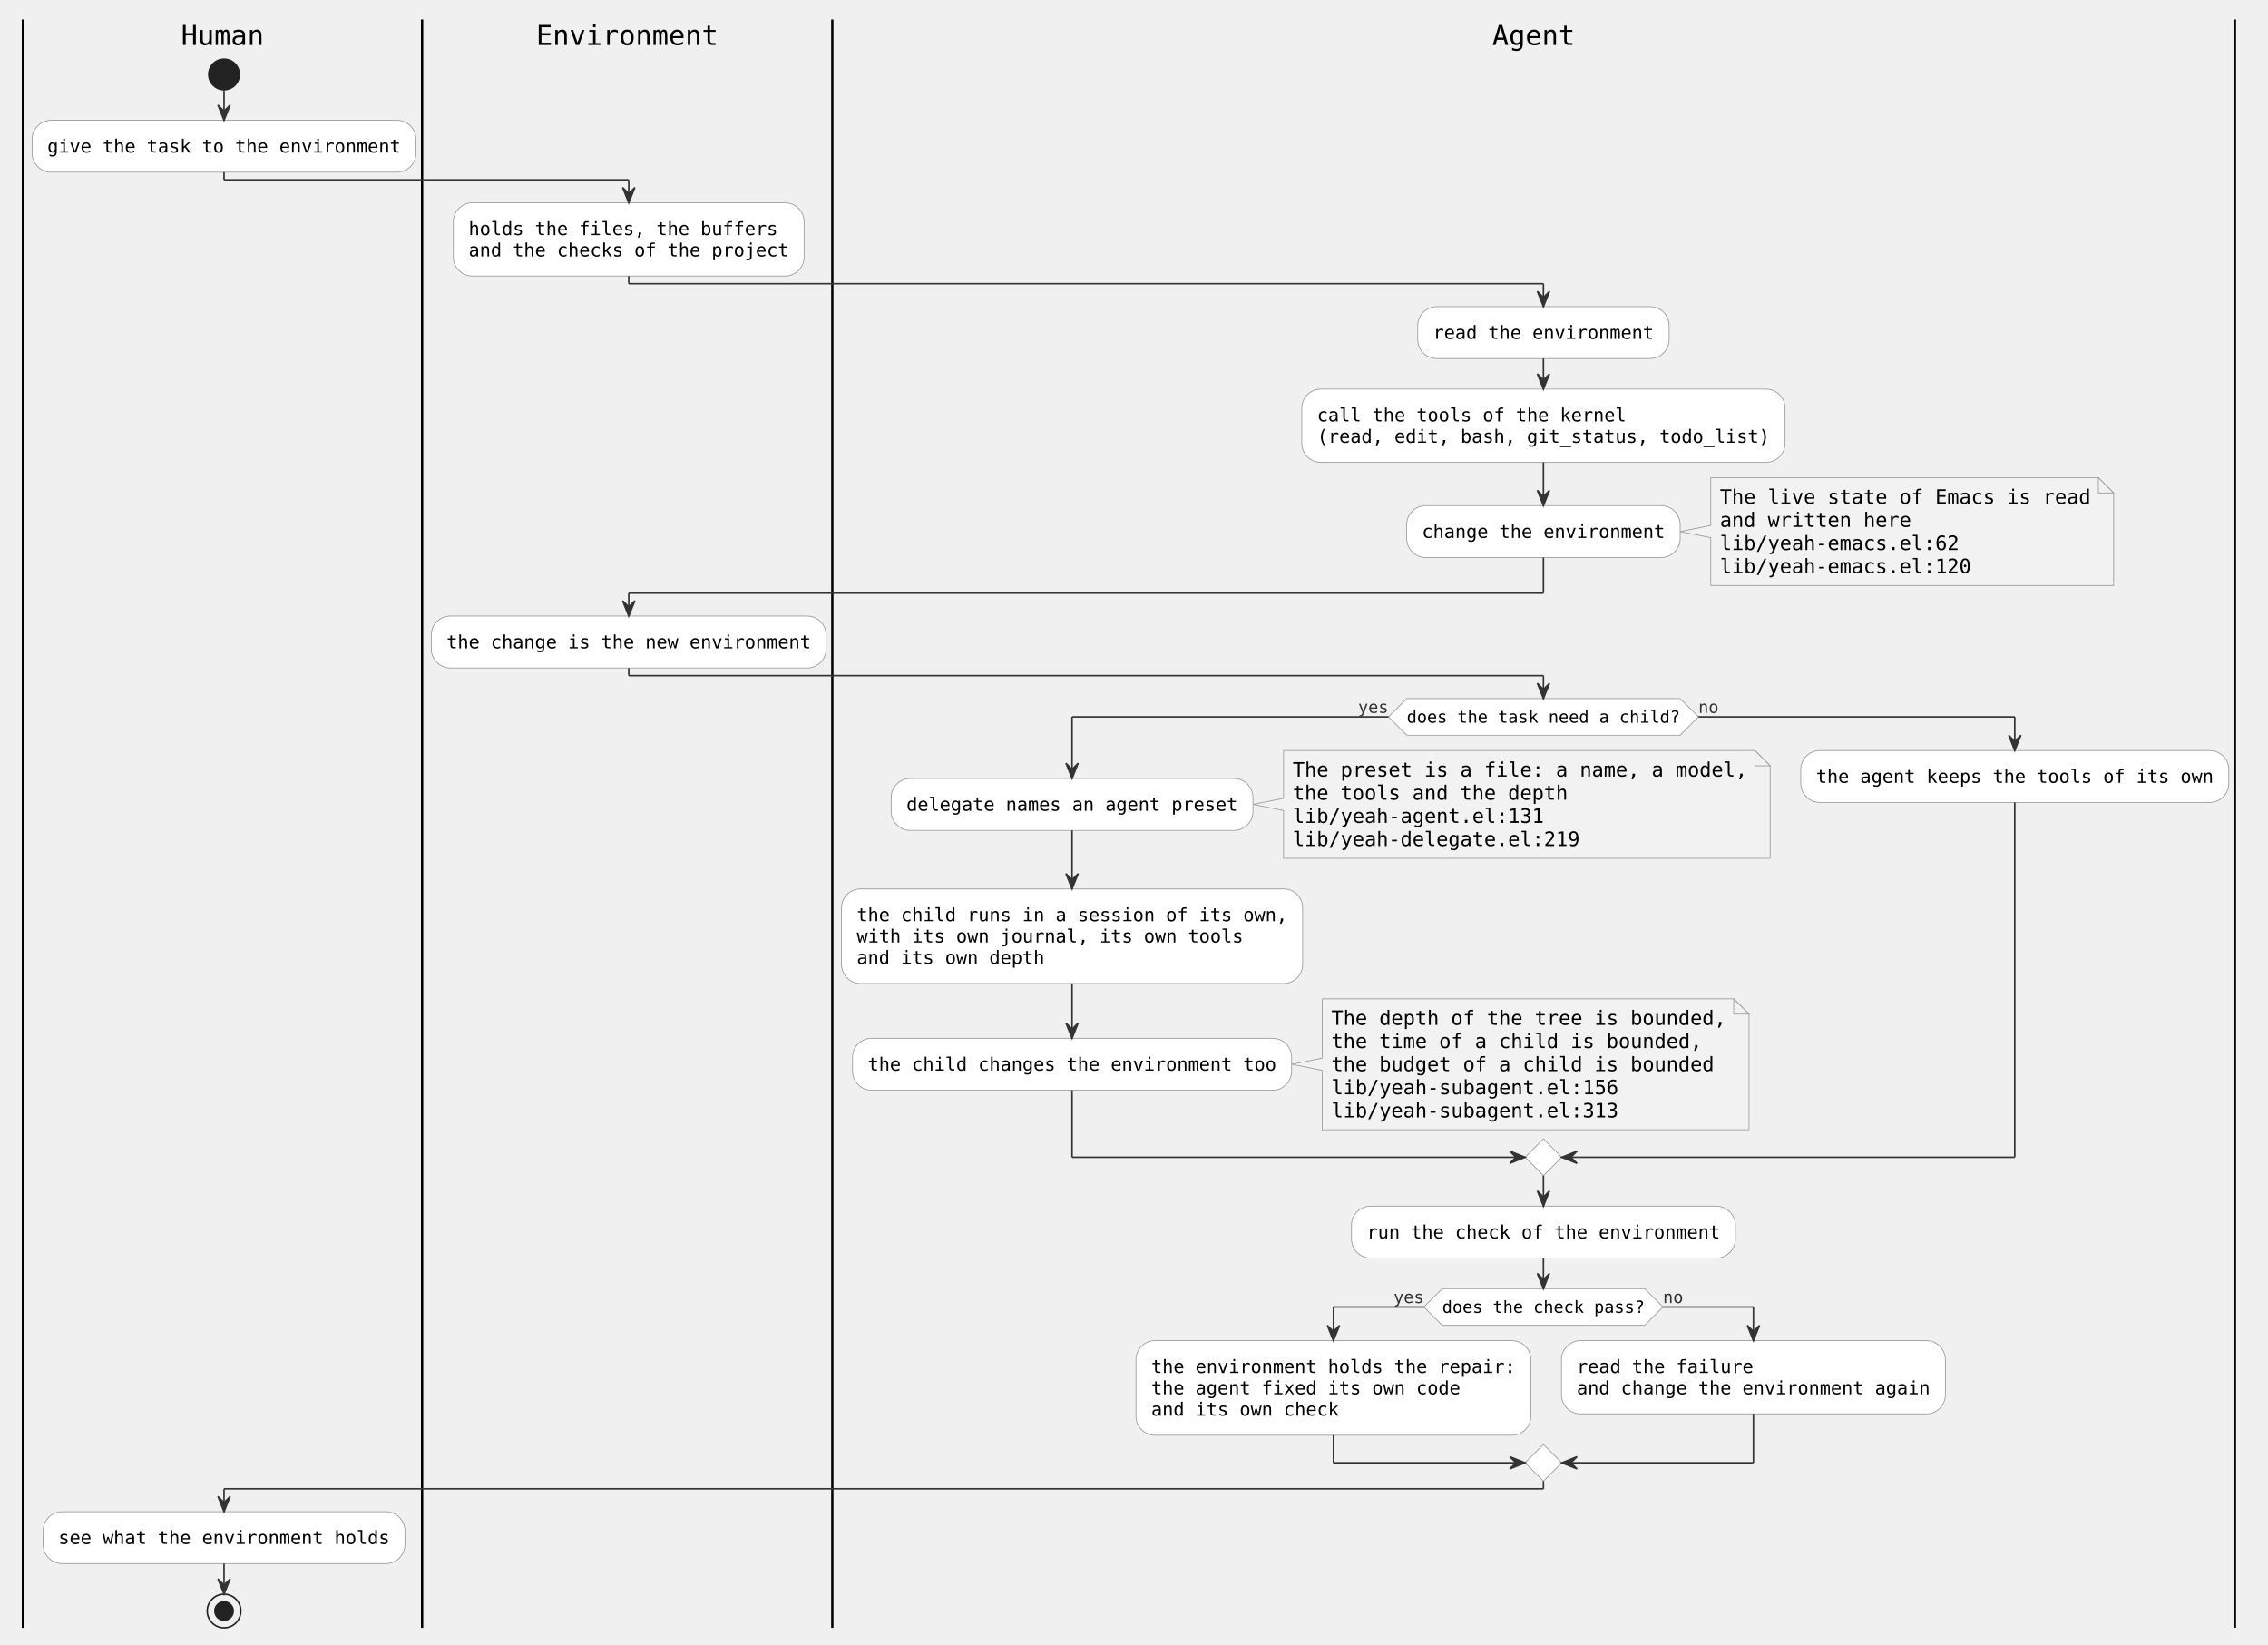
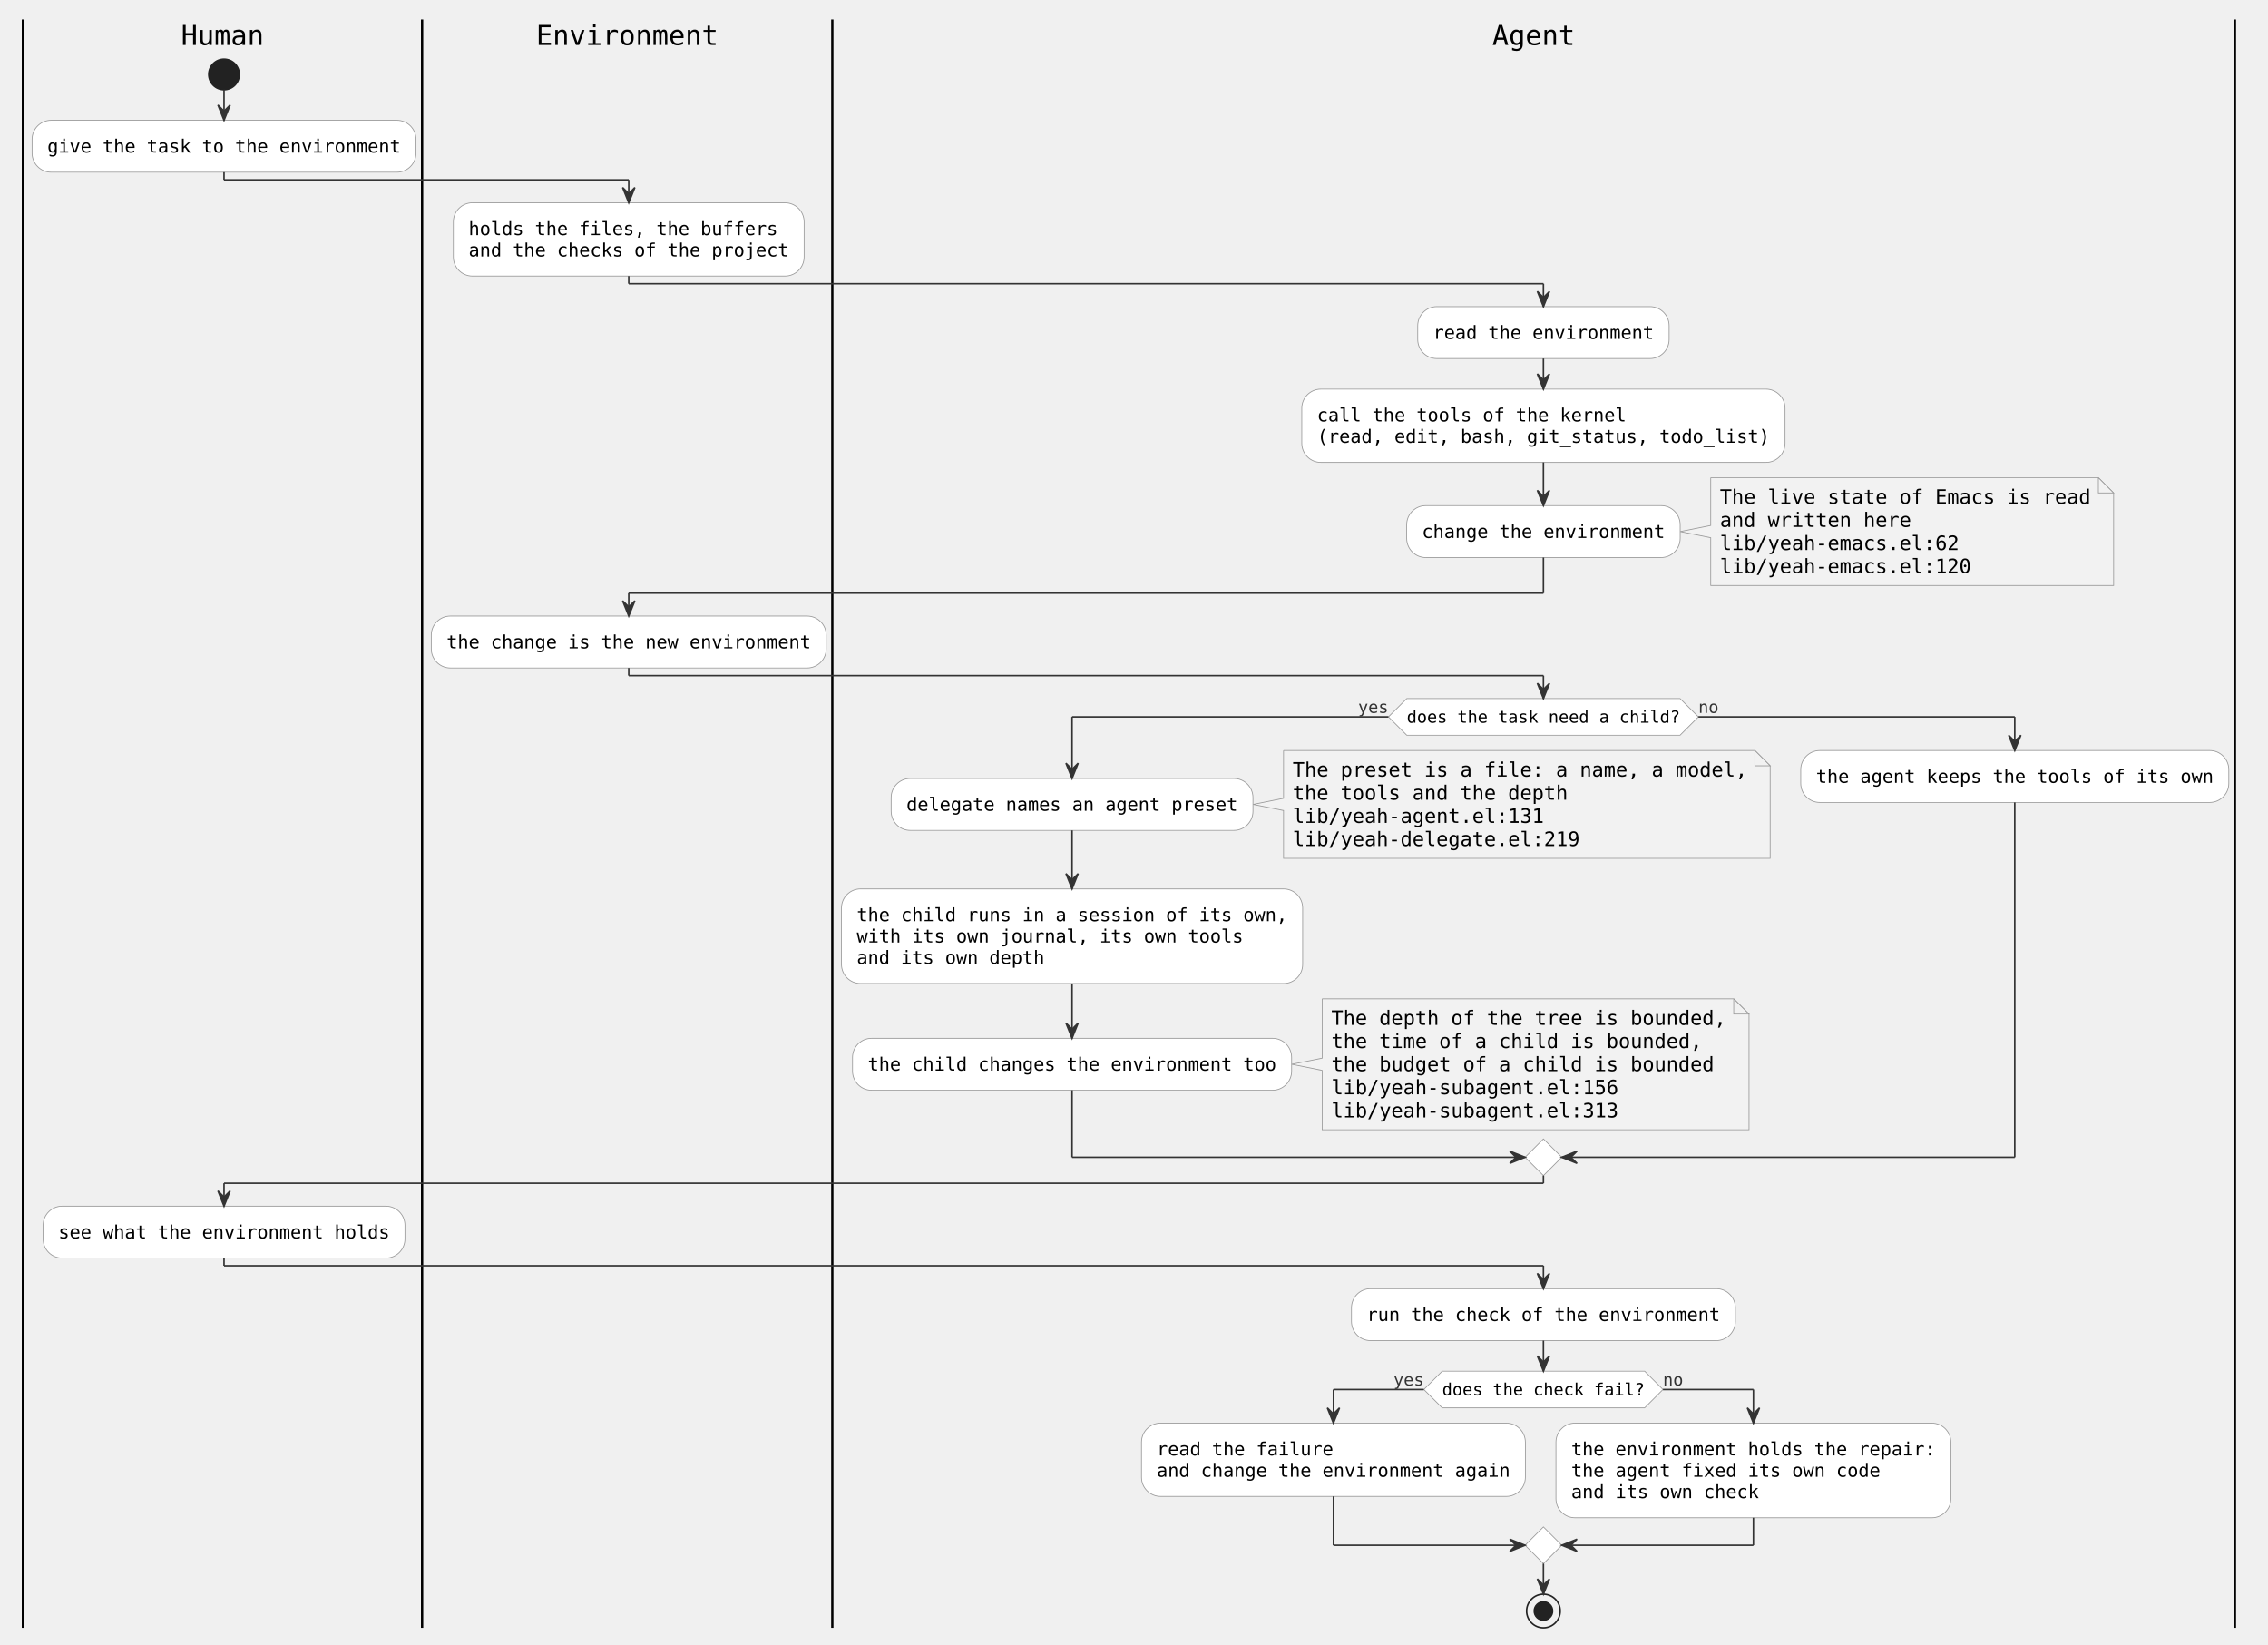
<svg xmlns="http://www.w3.org/2000/svg" contentStyleType="text/css" data-diagram-type="ACTIVITY" height="1076px" preserveAspectRatio="none" style="width:1484px;height:1076px;background:#FFFFFF;" version="1.1" viewBox="0 0 1484 1076" width="1484px" zoomAndPan="magnify">
  <defs />
  <g>
    <rect fill="none" height="20.953" style="stroke:none;stroke-width:1;" width="1451.766" x="15" y="12.745" />
    <ellipse cx="146.594" cy="48.698" fill="#222222" rx="10" ry="10" style="stroke:#222222;stroke-width:1;" />
    <rect fill="#FFFFFF" height="33.969" rx="12.5" ry="12.5" style="stroke:#999999;stroke-width:0.5;" width="251.188" x="21" y="78.698" />
    <text fill="#000000" font-family="'DejaVu Sans Mono'" font-size="12" lengthAdjust="spacing" textLength="231.188" x="31" y="99.837">give the task to the environment</text>
-     <rect fill="#FFFFFF" height="33.969" rx="12.5" ry="12.5" style="stroke:#999999;stroke-width:0.5;" width="236.738" x="28.225" y="988.987" />
-     <text fill="#000000" font-family="'DejaVu Sans Mono'" font-size="12" lengthAdjust="spacing" textLength="216.738" x="38.225" y="1010.126">see what the environment holds</text>
-     <ellipse cx="146.594" cy="1053.956" fill="none" rx="11" ry="11" style="stroke:#222222;stroke-width:1;" />
-     <ellipse cx="146.594" cy="1053.956" fill="#222222" rx="6" ry="6" style="stroke:#222222;stroke-width:1;" />
+     <rect fill="#FFFFFF" height="33.969" rx="12.5" ry="12.5" style="stroke:#999999;stroke-width:0.5;" width="236.738" x="28.225" y="789.112" />
+     <text fill="#000000" font-family="'DejaVu Sans Mono'" font-size="12" lengthAdjust="spacing" textLength="216.738" x="38.225" y="810.251">see what the environment holds</text>
    <line style="stroke:#000000;stroke-width:1.5;" x1="15" x2="15" y1="12.745" y2="1064.956" />
    <rect fill="#FFFFFF" height="47.938" rx="12.5" ry="12.5" style="stroke:#999999;stroke-width:0.5;" width="229.514" x="296.637" y="132.667" />
    <text fill="#000000" font-family="'DejaVu Sans Mono'" font-size="12" lengthAdjust="spacing" textLength="202.289" x="306.637" y="153.806">holds the files, the buffers</text>
    <text fill="#000000" font-family="'DejaVu Sans Mono'" font-size="12" lengthAdjust="spacing" textLength="209.514" x="306.637" y="167.774">and the checks of the project</text>
    <rect fill="#FFFFFF" height="33.969" rx="12.5" ry="12.5" style="stroke:#999999;stroke-width:0.5;" width="258.412" x="282.188" y="403.042" />
    <text fill="#000000" font-family="'DejaVu Sans Mono'" font-size="12" lengthAdjust="spacing" textLength="238.412" x="292.188" y="424.181">the change is the new environment</text>
    <line style="stroke:#000000;stroke-width:1.5;" x1="276.188" x2="276.188" y1="12.745" y2="1064.956" />
    <rect fill="#FFFFFF" height="33.969" rx="12.5" ry="12.5" style="stroke:#999999;stroke-width:0.5;" width="164.492" x="927.646" y="200.605" />
    <text fill="#000000" font-family="'DejaVu Sans Mono'" font-size="12" lengthAdjust="spacing" textLength="144.492" x="937.646" y="221.743">read the environment</text>
    <rect fill="#FFFFFF" height="47.938" rx="12.5" ry="12.5" style="stroke:#999999;stroke-width:0.5;" width="316.209" x="851.788" y="254.573" />
    <text fill="#000000" font-family="'DejaVu Sans Mono'" font-size="12" lengthAdjust="spacing" textLength="202.289" x="861.788" y="275.712">call the tools of the kernel</text>
    <text fill="#000000" font-family="'DejaVu Sans Mono'" font-size="12" lengthAdjust="spacing" textLength="296.209" x="861.788" y="289.681">(read, edit, bash, git_status, todo_list)</text>
    <path d="M1119.363,312.511 L1119.363,343.776 L1099.363,347.776 L1119.363,351.776 L1119.363,383.042 A0,0 0 0 0 1119.363,383.042 L1382.989,383.042 A0,0 0 0 0 1382.989,383.042 L1382.989,322.511 L1372.989,312.511 L1119.363,312.511 A0,0 0 0 0 1119.363,312.511" fill="#F2F2F2" style="stroke:#999999;stroke-width:0.5;" />
    <path d="M1372.989,312.511 L1372.989,322.511 L1382.989,322.511 L1372.989,312.511" fill="#F2F2F2" style="stroke:#999999;stroke-width:0.5;" />
    <text fill="#000000" font-family="'DejaVu Sans Mono'" font-size="13" lengthAdjust="spacing" textLength="242.626" x="1125.363" y="329.578">The live state of Emacs is read</text>
    <text fill="#000000" font-family="'DejaVu Sans Mono'" font-size="13" lengthAdjust="spacing" textLength="125.227" x="1125.363" y="344.71">and written here</text>
    <text fill="#000000" font-family="'DejaVu Sans Mono'" font-size="13" lengthAdjust="spacing" textLength="156.533" x="1125.363" y="359.843">lib/yeah-emacs.el:62</text>
    <text fill="#000000" font-family="'DejaVu Sans Mono'" font-size="13" lengthAdjust="spacing" textLength="164.36" x="1125.363" y="374.976">lib/yeah-emacs.el:120</text>
    <rect fill="#FFFFFF" height="33.969" rx="12.5" ry="12.5" style="stroke:#999999;stroke-width:0.5;" width="178.941" x="920.421" y="330.792" />
    <text fill="#000000" font-family="'DejaVu Sans Mono'" font-size="12" lengthAdjust="spacing" textLength="158.941" x="930.421" y="351.931">change the environment</text>
    <polygon fill="#FFFFFF" points="920.487,457.011,1099.297,457.011,1111.297,469.011,1099.297,481.011,920.487,481.011,908.487,469.011,920.487,457.011" style="stroke:#999999;stroke-width:0.5;" />
    <text fill="#000000" font-family="'DejaVu Sans Mono'" font-size="11" lengthAdjust="spacing" textLength="178.809" x="920.487" y="472.819">does the task need a child?</text>
    <text fill="#333333" font-family="'DejaVu Sans Mono'" font-size="11" lengthAdjust="spacing" textLength="19.868" x="888.62" y="466.416">yes</text>
    <text fill="#333333" font-family="'DejaVu Sans Mono'" font-size="11" lengthAdjust="spacing" textLength="13.245" x="1111.297" y="466.416">no</text>
    <path d="M839.849,491.011 L839.849,522.276 L819.849,526.276 L839.849,530.276 L839.849,561.542 A0,0 0 0 0 839.849,561.542 L1158.262,561.542 A0,0 0 0 0 1158.262,561.542 L1158.262,501.011 L1148.262,491.011 L839.849,491.011 A0,0 0 0 0 839.849,491.011" fill="#F2F2F2" style="stroke:#999999;stroke-width:0.5;" />
    <path d="M1148.262,491.011 L1148.262,501.011 L1158.262,501.011 L1148.262,491.011" fill="#F2F2F2" style="stroke:#999999;stroke-width:0.5;" />
    <text fill="#000000" font-family="'DejaVu Sans Mono'" font-size="13" lengthAdjust="spacing" textLength="297.413" x="845.849" y="508.078">The preset is a file: a name, a model,</text>
    <text fill="#000000" font-family="'DejaVu Sans Mono'" font-size="13" lengthAdjust="spacing" textLength="180.013" x="845.849" y="523.21">the tools and the depth</text>
    <text fill="#000000" font-family="'DejaVu Sans Mono'" font-size="13" lengthAdjust="spacing" textLength="164.36" x="845.849" y="538.343">lib/yeah-agent.el:131</text>
    <text fill="#000000" font-family="'DejaVu Sans Mono'" font-size="13" lengthAdjust="spacing" textLength="187.84" x="845.849" y="553.476">lib/yeah-delegate.el:219</text>
    <rect fill="#FFFFFF" height="33.969" rx="12.5" ry="12.5" style="stroke:#999999;stroke-width:0.5;" width="236.738" x="583.11" y="509.292" />
    <text fill="#000000" font-family="'DejaVu Sans Mono'" font-size="12" lengthAdjust="spacing" textLength="216.738" x="593.11" y="530.431">delegate names an agent preset</text>
    <rect fill="#FFFFFF" height="61.906" rx="12.5" ry="12.5" style="stroke:#999999;stroke-width:0.5;" width="301.76" x="550.6" y="581.542" />
    <text fill="#000000" font-family="'DejaVu Sans Mono'" font-size="12" lengthAdjust="spacing" textLength="281.76" x="560.6" y="602.681">the child runs in a session of its own,</text>
    <text fill="#000000" font-family="'DejaVu Sans Mono'" font-size="12" lengthAdjust="spacing" textLength="252.861" x="560.6" y="616.649">with its own journal, its own tools</text>
    <text fill="#000000" font-family="'DejaVu Sans Mono'" font-size="12" lengthAdjust="spacing" textLength="122.818" x="560.6" y="630.618">and its own depth</text>
    <path d="M865.135,653.448 L865.135,692.28 L845.135,696.28 L865.135,700.28 L865.135,739.112 A0,0 0 0 0 865.135,739.112 L1144.415,739.112 A0,0 0 0 0 1144.415,739.112 L1144.415,663.448 L1134.415,653.448 L865.135,653.448 A0,0 0 0 0 865.135,653.448" fill="#F2F2F2" style="stroke:#999999;stroke-width:0.5;" />
    <path d="M1134.415,653.448 L1134.415,663.448 L1144.415,663.448 L1134.415,653.448" fill="#F2F2F2" style="stroke:#999999;stroke-width:0.5;" />
    <text fill="#000000" font-family="'DejaVu Sans Mono'" font-size="13" lengthAdjust="spacing" textLength="258.28" x="871.135" y="670.515">The depth of the tree is bounded,</text>
    <text fill="#000000" font-family="'DejaVu Sans Mono'" font-size="13" lengthAdjust="spacing" textLength="242.626" x="871.135" y="685.648">the time of a child is bounded,</text>
    <text fill="#000000" font-family="'DejaVu Sans Mono'" font-size="13" lengthAdjust="spacing" textLength="250.453" x="871.135" y="700.781">the budget of a child is bounded</text>
    <text fill="#000000" font-family="'DejaVu Sans Mono'" font-size="13" lengthAdjust="spacing" textLength="187.84" x="871.135" y="715.914">lib/yeah-subagent.el:156</text>
    <text fill="#000000" font-family="'DejaVu Sans Mono'" font-size="13" lengthAdjust="spacing" textLength="187.84" x="871.135" y="731.046">lib/yeah-subagent.el:313</text>
    <rect fill="#FFFFFF" height="33.969" rx="12.5" ry="12.5" style="stroke:#999999;stroke-width:0.5;" width="287.31" x="557.824" y="679.296" />
    <text fill="#000000" font-family="'DejaVu Sans Mono'" font-size="12" lengthAdjust="spacing" textLength="267.31" x="567.824" y="700.435">the child changes the environment too</text>
    <rect fill="#FFFFFF" height="33.969" rx="12.5" ry="12.5" style="stroke:#999999;stroke-width:0.5;" width="280.086" x="1178.262" y="491.011" />
    <text fill="#000000" font-family="'DejaVu Sans Mono'" font-size="12" lengthAdjust="spacing" textLength="260.086" x="1188.262" y="512.149">the agent keeps the tools of its own</text>
    <polygon fill="#FFFFFF" points="1009.892,745.112,1021.892,757.112,1009.892,769.112,997.892,757.112,1009.892,745.112" style="stroke:#999999;stroke-width:0.5;" />
-     <rect fill="#FFFFFF" height="33.969" rx="12.5" ry="12.5" style="stroke:#999999;stroke-width:0.5;" width="251.188" x="884.298" y="789.112" />
-     <text fill="#000000" font-family="'DejaVu Sans Mono'" font-size="12" lengthAdjust="spacing" textLength="231.188" x="894.298" y="810.251">run the check of the environment</text>
-     <polygon fill="#FFFFFF" points="943.667,843.081,1076.118,843.081,1088.118,855.081,1076.118,867.081,943.667,867.081,931.667,855.081,943.667,843.081" style="stroke:#999999;stroke-width:0.5;" />
-     <text fill="#000000" font-family="'DejaVu Sans Mono'" font-size="11" lengthAdjust="spacing" textLength="132.451" x="943.667" y="858.889">does the check pass?</text>
-     <text fill="#333333" font-family="'DejaVu Sans Mono'" font-size="11" lengthAdjust="spacing" textLength="19.868" x="911.799" y="852.487">yes</text>
-     <text fill="#333333" font-family="'DejaVu Sans Mono'" font-size="11" lengthAdjust="spacing" textLength="13.245" x="1088.118" y="852.487">no</text>
-     <rect fill="#FFFFFF" height="61.906" rx="12.5" ry="12.5" style="stroke:#999999;stroke-width:0.5;" width="258.412" x="743.286" y="877.081" />
-     <text fill="#000000" font-family="'DejaVu Sans Mono'" font-size="12" lengthAdjust="spacing" textLength="238.412" x="753.286" y="898.22">the environment holds the repair:</text>
-     <text fill="#000000" font-family="'DejaVu Sans Mono'" font-size="12" lengthAdjust="spacing" textLength="202.289" x="753.286" y="912.188">the agent fixed its own code</text>
-     <text fill="#000000" font-family="'DejaVu Sans Mono'" font-size="12" lengthAdjust="spacing" textLength="122.818" x="753.286" y="926.157">and its own check</text>
-     <rect fill="#FFFFFF" height="47.938" rx="12.5" ry="12.5" style="stroke:#999999;stroke-width:0.5;" width="251.188" x="1021.698" y="877.081" />
-     <text fill="#000000" font-family="'DejaVu Sans Mono'" font-size="12" lengthAdjust="spacing" textLength="115.594" x="1031.698" y="898.22">read the failure</text>
-     <text fill="#000000" font-family="'DejaVu Sans Mono'" font-size="12" lengthAdjust="spacing" textLength="231.188" x="1031.698" y="912.188">and change the environment again</text>
-     <polygon fill="#FFFFFF" points="1009.892,944.987,1021.892,956.987,1009.892,968.987,997.892,956.987,1009.892,944.987" style="stroke:#999999;stroke-width:0.5;" />
+     <rect fill="#FFFFFF" height="33.969" rx="12.5" ry="12.5" style="stroke:#999999;stroke-width:0.5;" width="251.188" x="884.298" y="843.081" />
+     <text fill="#000000" font-family="'DejaVu Sans Mono'" font-size="12" lengthAdjust="spacing" textLength="231.188" x="894.298" y="864.22">run the check of the environment</text>
+     <polygon fill="#FFFFFF" points="943.667,897.05,1076.118,897.05,1088.118,909.05,1076.118,921.05,943.667,921.05,931.667,909.05,943.667,897.05" style="stroke:#999999;stroke-width:0.5;" />
+     <text fill="#000000" font-family="'DejaVu Sans Mono'" font-size="11" lengthAdjust="spacing" textLength="132.451" x="943.667" y="912.858">does the check fail?</text>
+     <text fill="#333333" font-family="'DejaVu Sans Mono'" font-size="11" lengthAdjust="spacing" textLength="19.868" x="911.799" y="906.456">yes</text>
+     <text fill="#333333" font-family="'DejaVu Sans Mono'" font-size="11" lengthAdjust="spacing" textLength="13.245" x="1088.118" y="906.456">no</text>
+     <rect fill="#FFFFFF" height="47.938" rx="12.5" ry="12.5" style="stroke:#999999;stroke-width:0.5;" width="251.188" x="746.898" y="931.05" />
+     <text fill="#000000" font-family="'DejaVu Sans Mono'" font-size="12" lengthAdjust="spacing" textLength="115.594" x="756.898" y="952.188">read the failure</text>
+     <text fill="#000000" font-family="'DejaVu Sans Mono'" font-size="12" lengthAdjust="spacing" textLength="231.188" x="756.898" y="966.157">and change the environment again</text>
+     <rect fill="#FFFFFF" height="61.906" rx="12.5" ry="12.5" style="stroke:#999999;stroke-width:0.5;" width="258.412" x="1018.086" y="931.05" />
+     <text fill="#000000" font-family="'DejaVu Sans Mono'" font-size="12" lengthAdjust="spacing" textLength="238.412" x="1028.086" y="952.188">the environment holds the repair:</text>
+     <text fill="#000000" font-family="'DejaVu Sans Mono'" font-size="12" lengthAdjust="spacing" textLength="202.289" x="1028.086" y="966.157">the agent fixed its own code</text>
+     <text fill="#000000" font-family="'DejaVu Sans Mono'" font-size="12" lengthAdjust="spacing" textLength="122.818" x="1028.086" y="980.126">and its own check</text>
+     <polygon fill="#FFFFFF" points="1009.892,998.956,1021.892,1010.956,1009.892,1022.956,997.892,1010.956,1009.892,998.956" style="stroke:#999999;stroke-width:0.5;" />
+     <ellipse cx="1009.892" cy="1053.956" fill="none" rx="11" ry="11" style="stroke:#222222;stroke-width:1;" />
+     <ellipse cx="1009.892" cy="1053.956" fill="#222222" rx="6" ry="6" style="stroke:#222222;stroke-width:1;" />
    <line style="stroke:#000000;stroke-width:1.5;" x1="544.6" x2="544.6" y1="12.745" y2="1064.956" />
    <line style="stroke:#000000;stroke-width:1.5;" x1="1462.348" x2="1462.348" y1="12.745" y2="1064.956" />
    <line style="stroke:#333333;stroke-width:1;" x1="146.594" x2="146.594" y1="58.698" y2="78.698" />
    <polygon fill="#333333" points="142.594,68.698,146.594,78.698,150.594,68.698,146.594,72.698" style="stroke:#333333;stroke-width:1;" />
-     <line style="stroke:#333333;stroke-width:1;" x1="146.594" x2="146.594" y1="1022.956" y2="1042.956" />
-     <polygon fill="#333333" points="142.594,1032.956,146.594,1042.956,150.594,1032.956,146.594,1036.956" style="stroke:#333333;stroke-width:1;" />
    <line style="stroke:#333333;stroke-width:1;" x1="1009.892" x2="1009.892" y1="234.573" y2="254.573" />
    <polygon fill="#333333" points="1005.892,244.573,1009.892,254.573,1013.892,244.573,1009.892,248.573" style="stroke:#333333;stroke-width:1;" />
    <line style="stroke:#333333;stroke-width:1;" x1="1009.892" x2="1009.892" y1="302.511" y2="330.792" />
    <polygon fill="#333333" points="1005.892,320.792,1009.892,330.792,1013.892,320.792,1009.892,324.792" style="stroke:#333333;stroke-width:1;" />
    <line style="stroke:#333333;stroke-width:1;" x1="701.48" x2="701.48" y1="543.261" y2="581.542" />
    <polygon fill="#333333" points="697.48,571.542,701.48,581.542,705.48,571.542,701.48,575.542" style="stroke:#333333;stroke-width:1;" />
    <line style="stroke:#333333;stroke-width:1;" x1="701.48" x2="701.48" y1="643.448" y2="679.296" />
    <polygon fill="#333333" points="697.48,669.296,701.48,679.296,705.48,669.296,701.48,673.296" style="stroke:#333333;stroke-width:1;" />
    <line style="stroke:#333333;stroke-width:1;" x1="908.487" x2="701.48" y1="469.011" y2="469.011" />
    <line style="stroke:#333333;stroke-width:1;" x1="701.48" x2="701.48" y1="469.011" y2="509.292" />
    <polygon fill="#333333" points="697.48,499.292,701.48,509.292,705.48,499.292,701.48,503.292" style="stroke:#333333;stroke-width:1;" />
    <line style="stroke:#333333;stroke-width:1;" x1="1111.297" x2="1318.305" y1="469.011" y2="469.011" />
    <line style="stroke:#333333;stroke-width:1;" x1="1318.305" x2="1318.305" y1="469.011" y2="491.011" />
    <polygon fill="#333333" points="1314.305,481.011,1318.305,491.011,1322.305,481.011,1318.305,485.011" style="stroke:#333333;stroke-width:1;" />
    <line style="stroke:#333333;stroke-width:1;" x1="701.48" x2="701.48" y1="713.265" y2="757.112" />
    <line style="stroke:#333333;stroke-width:1;" x1="701.48" x2="997.892" y1="757.112" y2="757.112" />
    <polygon fill="#333333" points="987.892,753.112,997.892,757.112,987.892,761.112,991.892,757.112" style="stroke:#333333;stroke-width:1;" />
    <line style="stroke:#333333;stroke-width:1;" x1="1318.305" x2="1318.305" y1="524.98" y2="757.112" />
    <line style="stroke:#333333;stroke-width:1;" x1="1318.305" x2="1021.892" y1="757.112" y2="757.112" />
    <polygon fill="#333333" points="1031.892,753.112,1021.892,757.112,1031.892,761.112,1027.892,757.112" style="stroke:#333333;stroke-width:1;" />
-     <line style="stroke:#333333;stroke-width:1;" x1="1009.892" x2="1009.892" y1="769.112" y2="789.112" />
-     <polygon fill="#333333" points="1005.892,779.112,1009.892,789.112,1013.892,779.112,1009.892,783.112" style="stroke:#333333;stroke-width:1;" />
-     <line style="stroke:#333333;stroke-width:1;" x1="931.667" x2="872.492" y1="855.081" y2="855.081" />
-     <line style="stroke:#333333;stroke-width:1;" x1="872.492" x2="872.492" y1="855.081" y2="877.081" />
-     <polygon fill="#333333" points="868.492,867.081,872.492,877.081,876.492,867.081,872.492,871.081" style="stroke:#333333;stroke-width:1;" />
-     <line style="stroke:#333333;stroke-width:1;" x1="1088.118" x2="1147.292" y1="855.081" y2="855.081" />
-     <line style="stroke:#333333;stroke-width:1;" x1="1147.292" x2="1147.292" y1="855.081" y2="877.081" />
-     <polygon fill="#333333" points="1143.292,867.081,1147.292,877.081,1151.292,867.081,1147.292,871.081" style="stroke:#333333;stroke-width:1;" />
-     <line style="stroke:#333333;stroke-width:1;" x1="872.492" x2="872.492" y1="938.987" y2="956.987" />
-     <line style="stroke:#333333;stroke-width:1;" x1="872.492" x2="997.892" y1="956.987" y2="956.987" />
-     <polygon fill="#333333" points="987.892,952.987,997.892,956.987,987.892,960.987,991.892,956.987" style="stroke:#333333;stroke-width:1;" />
-     <line style="stroke:#333333;stroke-width:1;" x1="1147.292" x2="1147.292" y1="925.019" y2="956.987" />
-     <line style="stroke:#333333;stroke-width:1;" x1="1147.292" x2="1021.892" y1="956.987" y2="956.987" />
-     <polygon fill="#333333" points="1031.892,952.987,1021.892,956.987,1031.892,960.987,1027.892,956.987" style="stroke:#333333;stroke-width:1;" />
-     <line style="stroke:#333333;stroke-width:1;" x1="1009.892" x2="1009.892" y1="823.081" y2="843.081" />
-     <polygon fill="#333333" points="1005.892,833.081,1009.892,843.081,1013.892,833.081,1009.892,837.081" style="stroke:#333333;stroke-width:1;" />
+     <line style="stroke:#333333;stroke-width:1;" x1="931.667" x2="872.492" y1="909.05" y2="909.05" />
+     <line style="stroke:#333333;stroke-width:1;" x1="872.492" x2="872.492" y1="909.05" y2="931.05" />
+     <polygon fill="#333333" points="868.492,921.05,872.492,931.05,876.492,921.05,872.492,925.05" style="stroke:#333333;stroke-width:1;" />
+     <line style="stroke:#333333;stroke-width:1;" x1="1088.118" x2="1147.292" y1="909.05" y2="909.05" />
+     <line style="stroke:#333333;stroke-width:1;" x1="1147.292" x2="1147.292" y1="909.05" y2="931.05" />
+     <polygon fill="#333333" points="1143.292,921.05,1147.292,931.05,1151.292,921.05,1147.292,925.05" style="stroke:#333333;stroke-width:1;" />
+     <line style="stroke:#333333;stroke-width:1;" x1="872.492" x2="872.492" y1="978.987" y2="1010.956" />
+     <line style="stroke:#333333;stroke-width:1;" x1="872.492" x2="997.892" y1="1010.956" y2="1010.956" />
+     <polygon fill="#333333" points="987.892,1006.956,997.892,1010.956,987.892,1014.956,991.892,1010.956" style="stroke:#333333;stroke-width:1;" />
+     <line style="stroke:#333333;stroke-width:1;" x1="1147.292" x2="1147.292" y1="992.956" y2="1010.956" />
+     <line style="stroke:#333333;stroke-width:1;" x1="1147.292" x2="1021.892" y1="1010.956" y2="1010.956" />
+     <polygon fill="#333333" points="1031.892,1006.956,1021.892,1010.956,1031.892,1014.956,1027.892,1010.956" style="stroke:#333333;stroke-width:1;" />
+     <line style="stroke:#333333;stroke-width:1;" x1="1009.892" x2="1009.892" y1="877.05" y2="897.05" />
+     <polygon fill="#333333" points="1005.892,887.05,1009.892,897.05,1013.892,887.05,1009.892,891.05" style="stroke:#333333;stroke-width:1;" />
+     <line style="stroke:#333333;stroke-width:1;" x1="1009.892" x2="1009.892" y1="1022.956" y2="1042.956" />
+     <polygon fill="#333333" points="1005.892,1032.956,1009.892,1042.956,1013.892,1032.956,1009.892,1036.956" style="stroke:#333333;stroke-width:1;" />
    <line style="stroke:#333333;stroke-width:1;" x1="146.594" x2="146.594" y1="112.667" y2="117.667" />
    <line style="stroke:#333333;stroke-width:1;" x1="146.594" x2="411.394" y1="117.667" y2="117.667" />
    <line style="stroke:#333333;stroke-width:1;" x1="411.394" x2="411.394" y1="117.667" y2="132.667" />
    <polygon fill="#333333" points="407.394,122.667,411.394,132.667,415.394,122.667,411.394,126.667" style="stroke:#333333;stroke-width:1;" />
    <line style="stroke:#333333;stroke-width:1;" x1="411.394" x2="411.394" y1="180.605" y2="185.605" />
    <line style="stroke:#333333;stroke-width:1;" x1="411.394" x2="1009.892" y1="185.605" y2="185.605" />
    <line style="stroke:#333333;stroke-width:1;" x1="1009.892" x2="1009.892" y1="185.605" y2="200.605" />
    <polygon fill="#333333" points="1005.892,190.605,1009.892,200.605,1013.892,190.605,1009.892,194.605" style="stroke:#333333;stroke-width:1;" />
    <line style="stroke:#333333;stroke-width:1;" x1="1009.892" x2="1009.892" y1="364.761" y2="388.042" />
    <line style="stroke:#333333;stroke-width:1;" x1="1009.892" x2="411.394" y1="388.042" y2="388.042" />
    <line style="stroke:#333333;stroke-width:1;" x1="411.394" x2="411.394" y1="388.042" y2="403.042" />
    <polygon fill="#333333" points="407.394,393.042,411.394,403.042,415.394,393.042,411.394,397.042" style="stroke:#333333;stroke-width:1;" />
    <line style="stroke:#333333;stroke-width:1;" x1="411.394" x2="411.394" y1="437.011" y2="442.011" />
    <line style="stroke:#333333;stroke-width:1;" x1="411.394" x2="1009.892" y1="442.011" y2="442.011" />
    <line style="stroke:#333333;stroke-width:1;" x1="1009.892" x2="1009.892" y1="442.011" y2="457.011" />
    <polygon fill="#333333" points="1005.892,447.011,1009.892,457.011,1013.892,447.011,1009.892,451.011" style="stroke:#333333;stroke-width:1;" />
-     <line style="stroke:#333333;stroke-width:1;" x1="1009.892" x2="1009.892" y1="968.987" y2="973.987" />
-     <line style="stroke:#333333;stroke-width:1;" x1="1009.892" x2="146.594" y1="973.987" y2="973.987" />
-     <line style="stroke:#333333;stroke-width:1;" x1="146.594" x2="146.594" y1="973.987" y2="988.987" />
-     <polygon fill="#333333" points="142.594,978.987,146.594,988.987,150.594,978.987,146.594,982.987" style="stroke:#333333;stroke-width:1;" />
+     <line style="stroke:#333333;stroke-width:1;" x1="1009.892" x2="1009.892" y1="769.112" y2="774.112" />
+     <line style="stroke:#333333;stroke-width:1;" x1="1009.892" x2="146.594" y1="774.112" y2="774.112" />
+     <line style="stroke:#333333;stroke-width:1;" x1="146.594" x2="146.594" y1="774.112" y2="789.112" />
+     <polygon fill="#333333" points="142.594,779.112,146.594,789.112,150.594,779.112,146.594,783.112" style="stroke:#333333;stroke-width:1;" />
+     <line style="stroke:#333333;stroke-width:1;" x1="146.594" x2="146.594" y1="823.081" y2="828.081" />
+     <line style="stroke:#333333;stroke-width:1;" x1="146.594" x2="1009.892" y1="828.081" y2="828.081" />
+     <line style="stroke:#333333;stroke-width:1;" x1="1009.892" x2="1009.892" y1="828.081" y2="843.081" />
+     <polygon fill="#333333" points="1005.892,833.081,1009.892,843.081,1013.892,833.081,1009.892,837.081" style="stroke:#333333;stroke-width:1;" />
    <text fill="#000000" font-family="'DejaVu Sans Mono'" font-size="18" lengthAdjust="spacing" textLength="54.185" x="118.501" y="29.453">Human</text>
    <text fill="#000000" font-family="'DejaVu Sans Mono'" font-size="18" lengthAdjust="spacing" textLength="119.206" x="350.791" y="29.453">Environment</text>
    <text fill="#000000" font-family="'DejaVu Sans Mono'" font-size="18" lengthAdjust="spacing" textLength="54.185" x="976.381" y="29.453">Agent</text>
  </g>
</svg>
